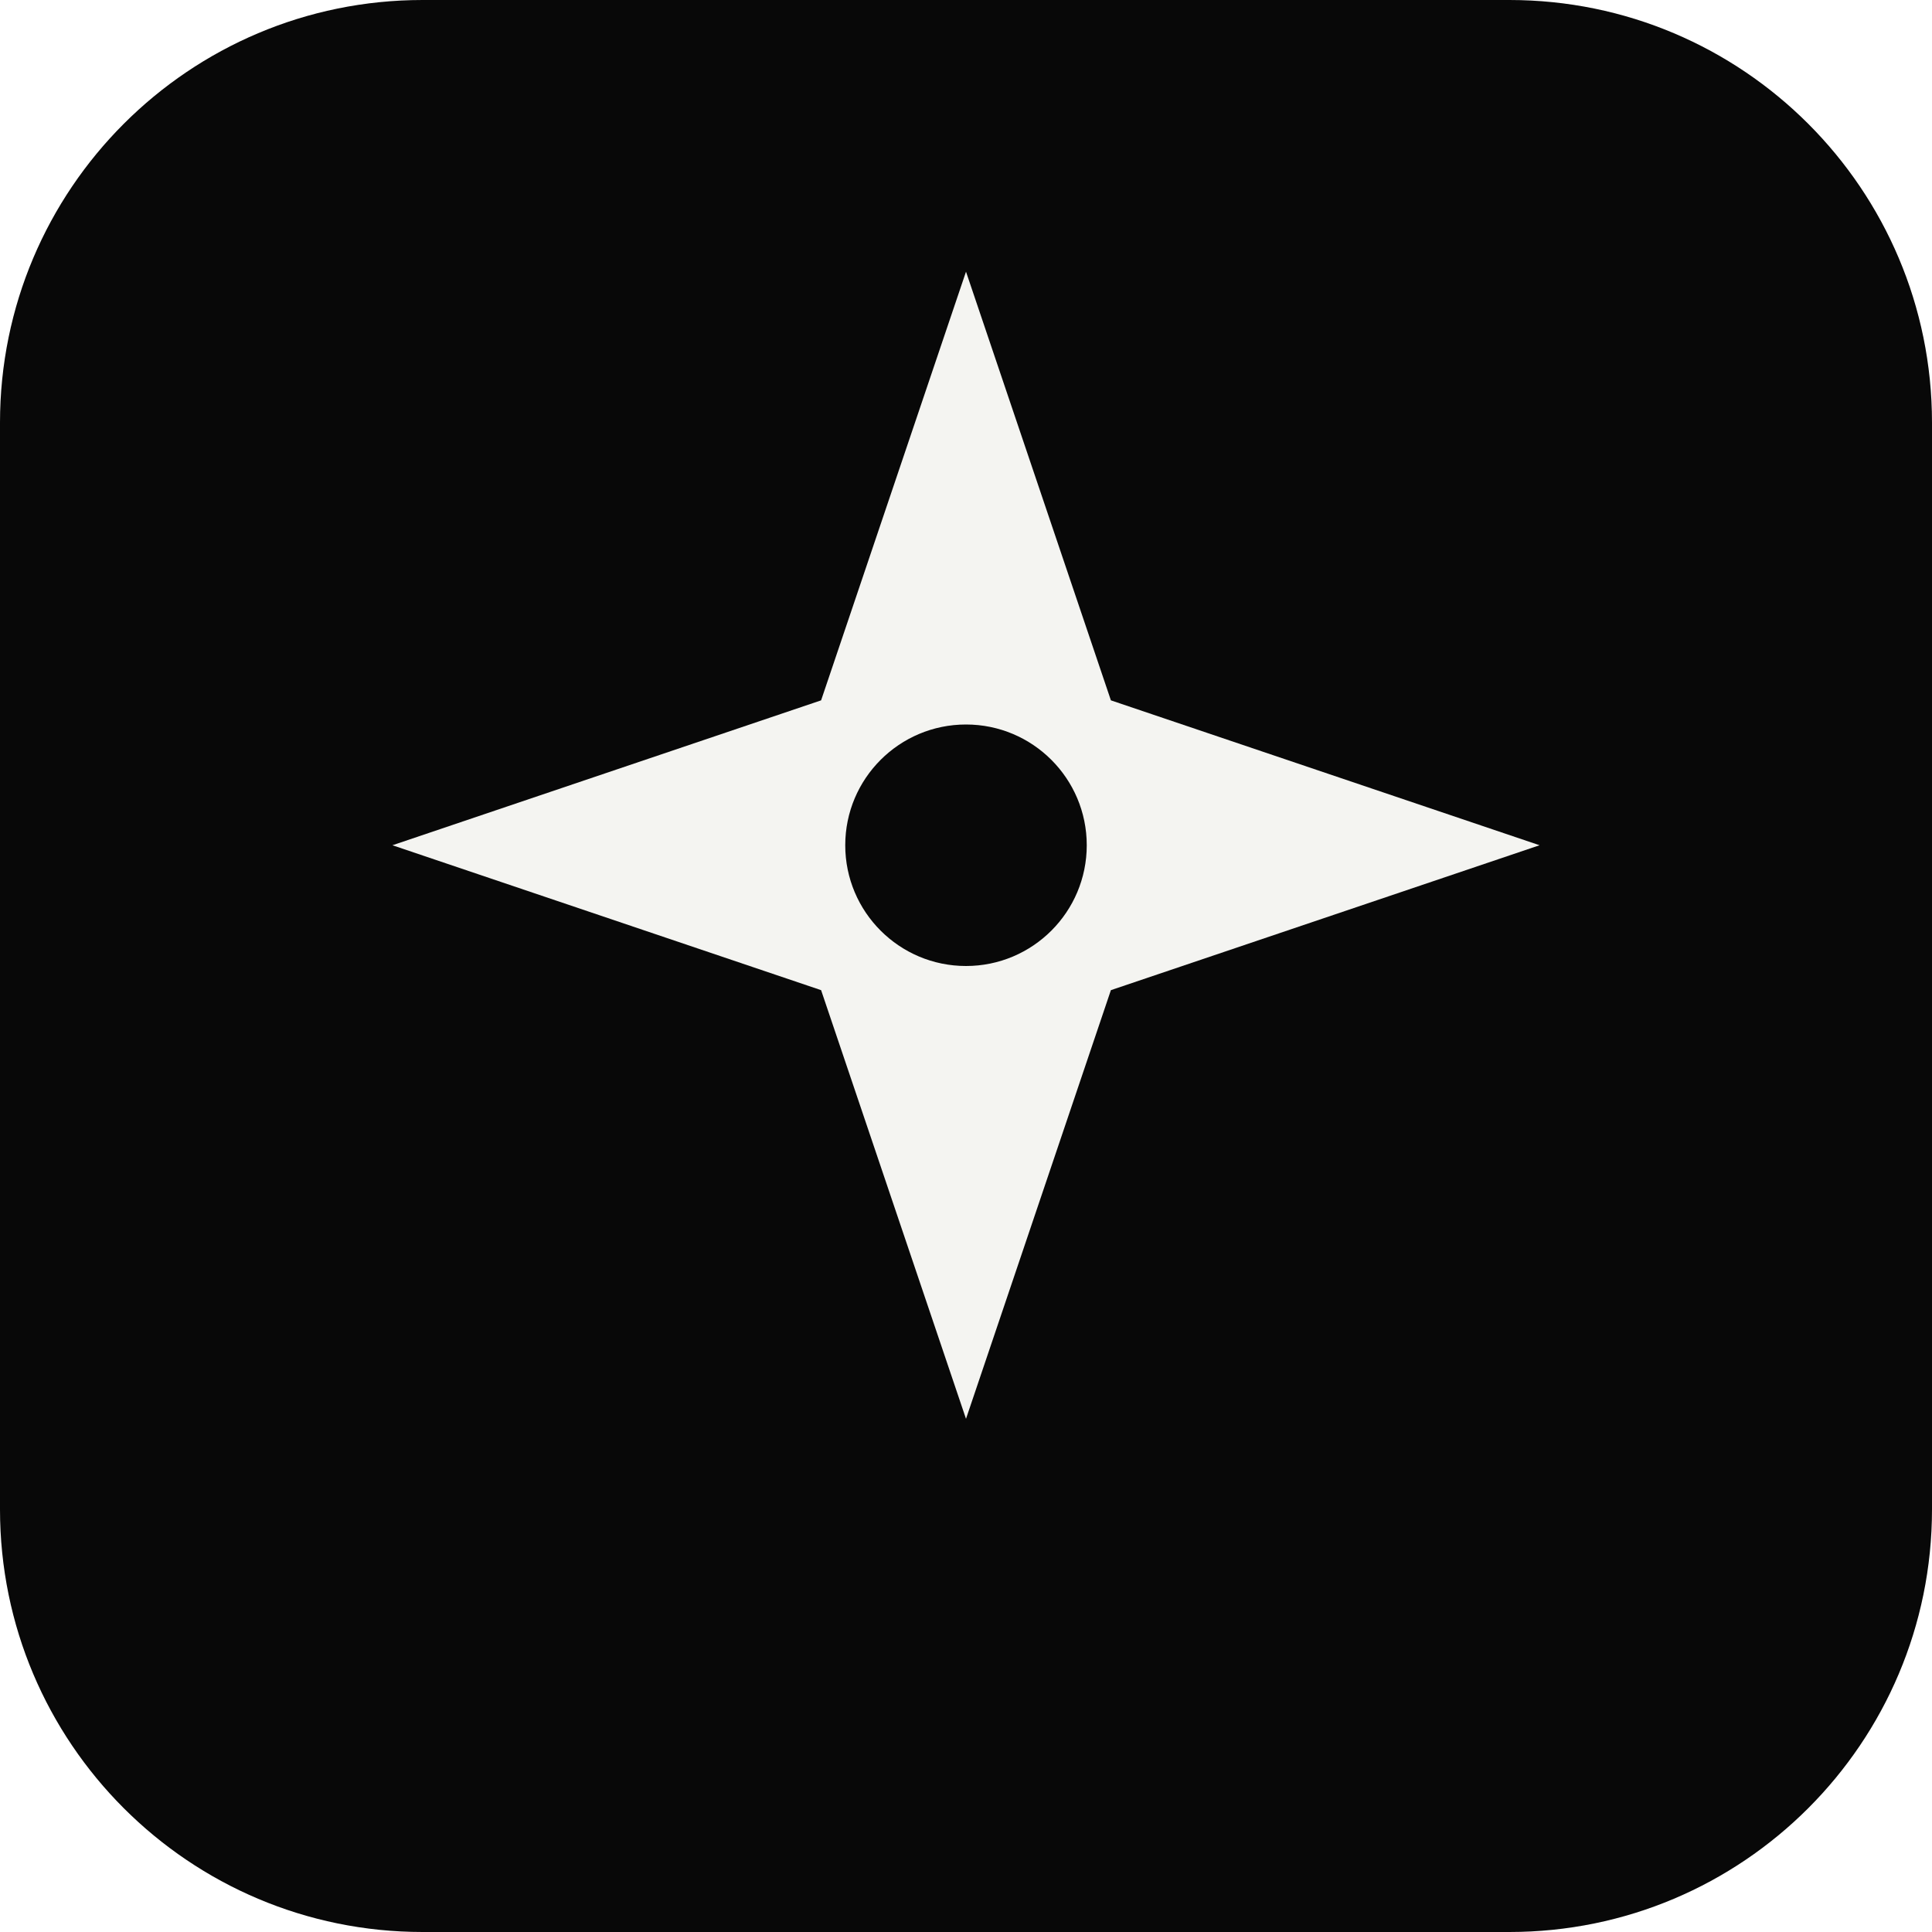
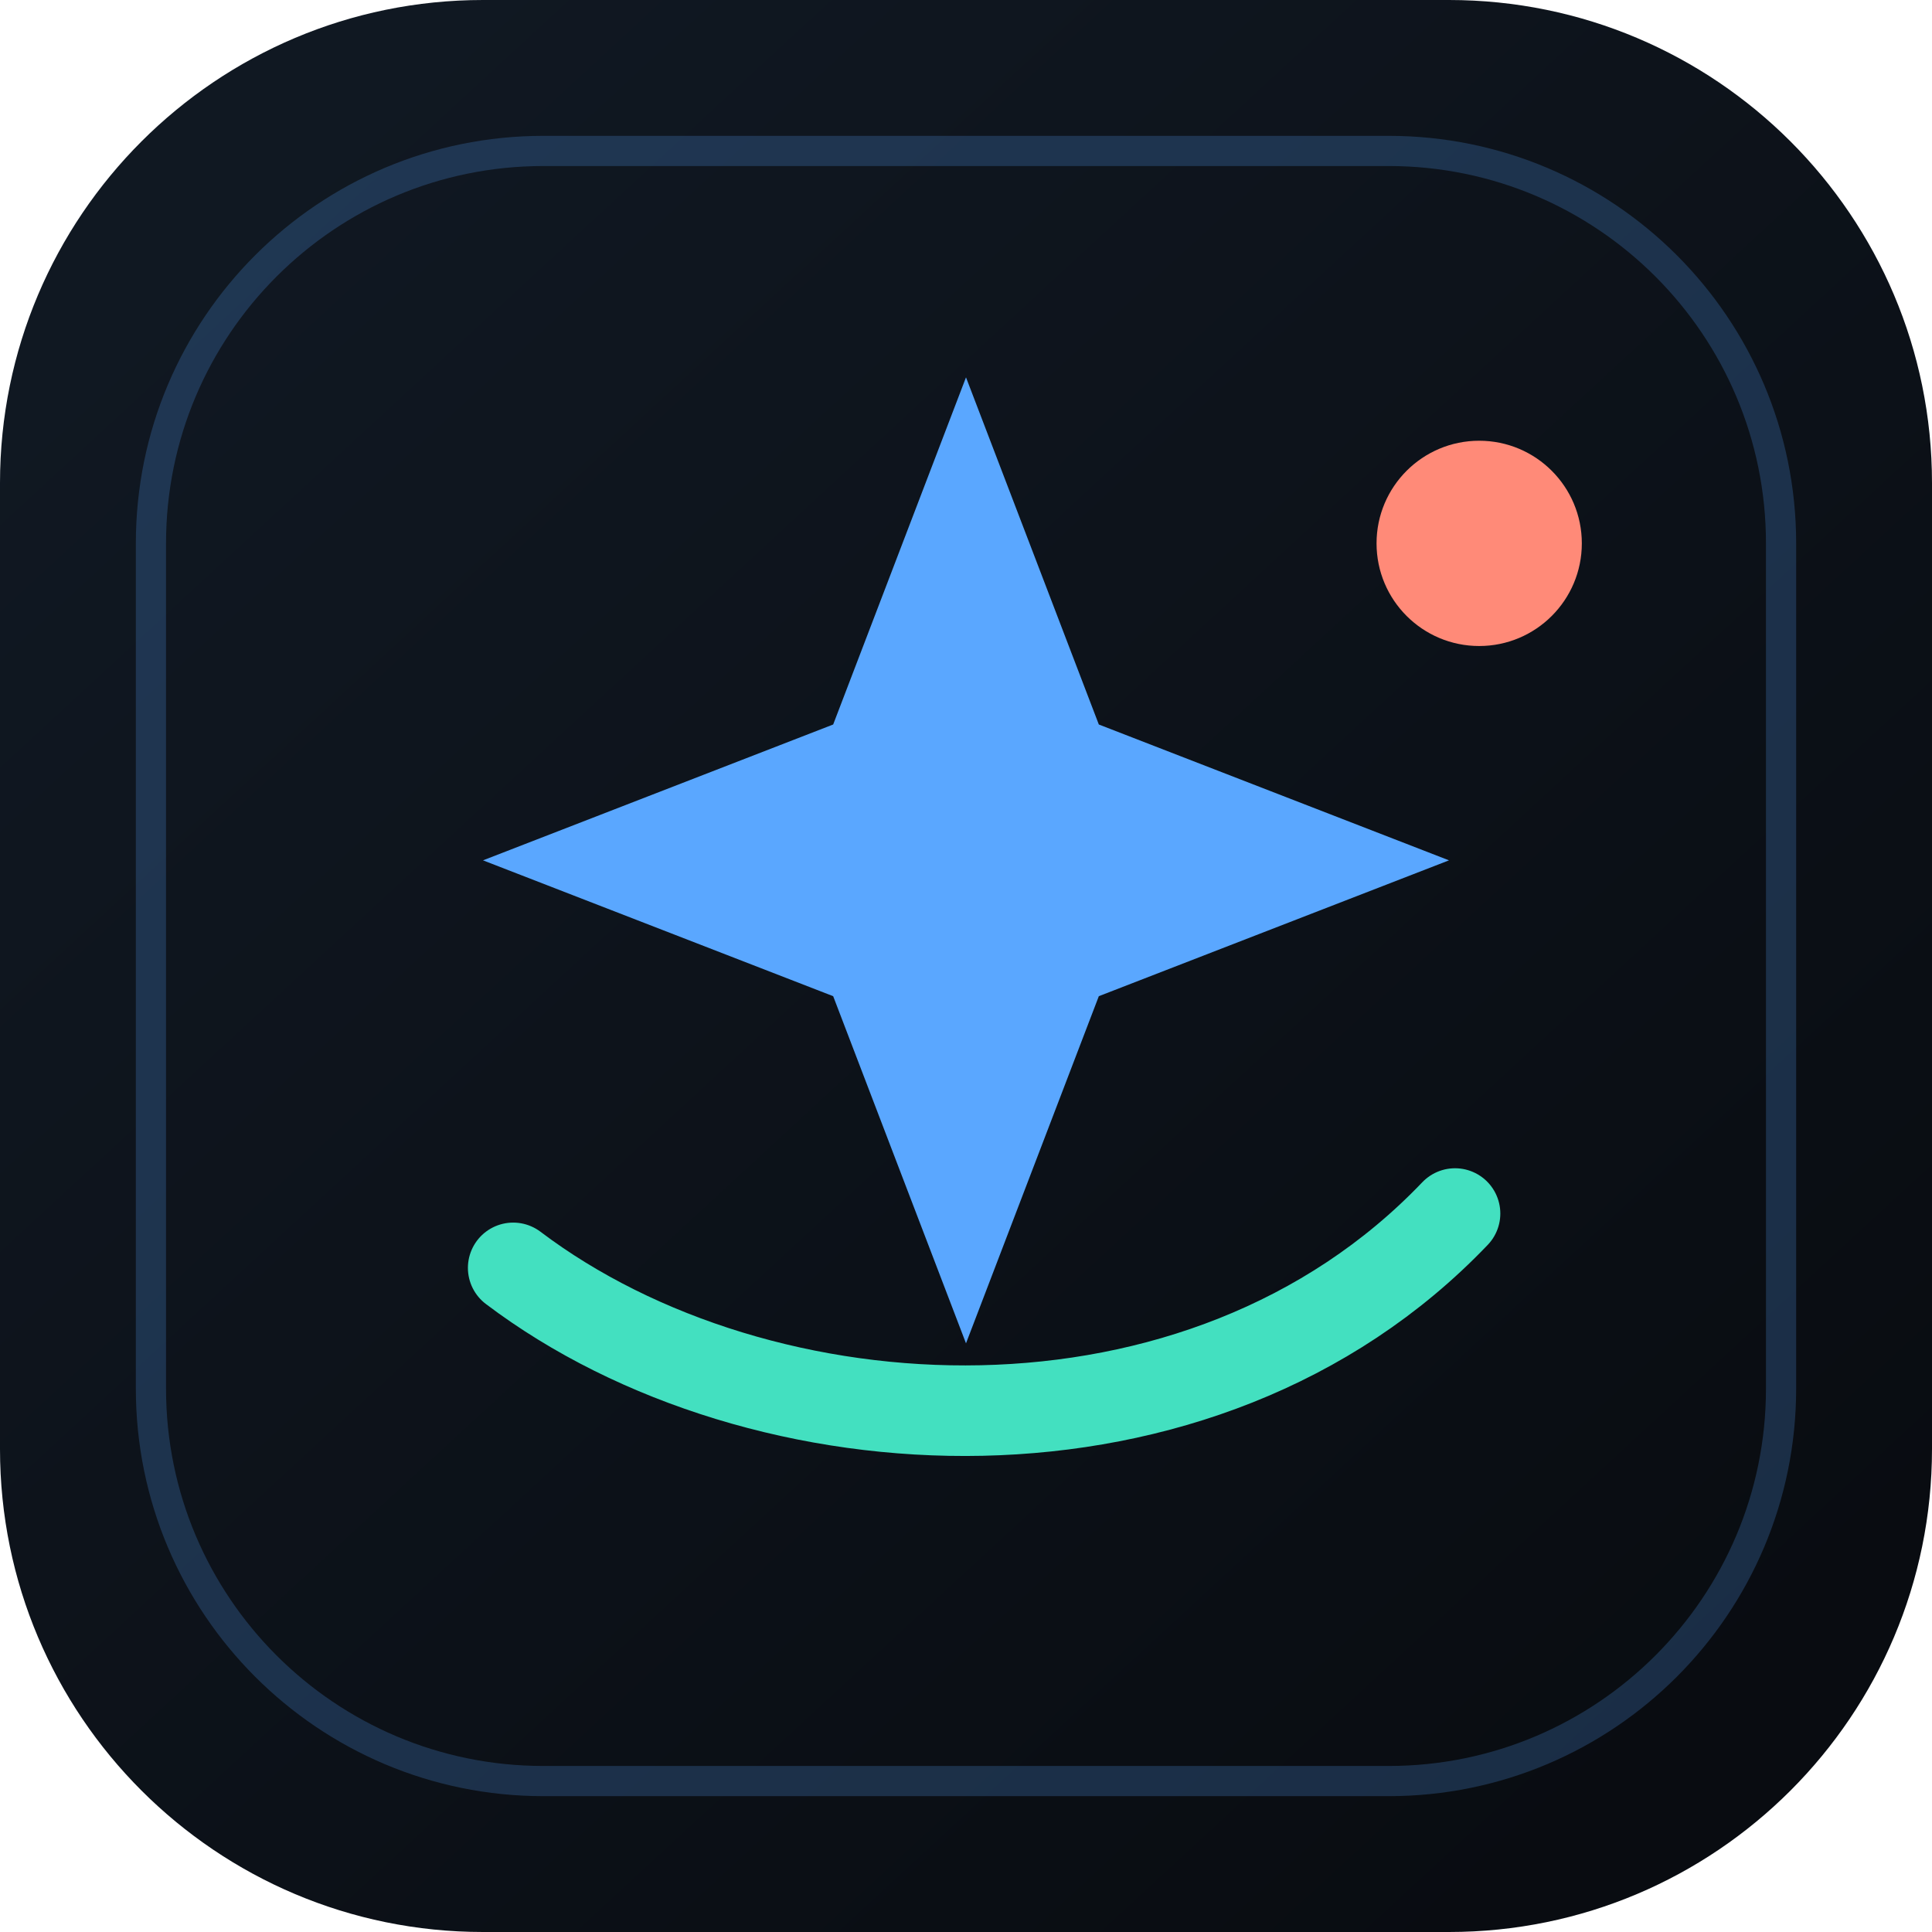
<svg xmlns="http://www.w3.org/2000/svg" viewBox="0 0 64 64" role="img" aria-label="Stellar AI">
-   <rect width="64" height="64" rx="14" fill="#080808" />
-   <path d="M32 9l4.8 14.2L51 28l-14.2 4.8L32 47l-4.8-14.2L13 28l14.2-4.8L32 9z" fill="#f4f4f1" />
-   <circle cx="32" cy="28" r="4" fill="#080808" />
+   <defs>
+     <linearGradient id="bg" x1="8" y1="6" x2="56" y2="58" gradientUnits="userSpaceOnUse">
+       <stop stop-color="#101822" />
+       <stop offset="1" stop-color="#090c11" />
+     </linearGradient>
+   </defs>
+   <rect width="64" height="64" rx="16" fill="url(#bg)" />
+   <rect x="5" y="5" width="54" height="54" rx="13" fill="none" stroke="#5AA7FF" stroke-opacity=".22" />
+   <path d="M32 12.5 36.4 24 48 28.5 36.4 33 32 44.5 27.6 33 16 28.5 27.6 24 32 12.5Z" fill="#5AA7FF" />
+   <path d="M17 42c8.2 6.2 22.8 7 31.2-1.8" fill="none" stroke="#43E0C0" stroke-width="3" stroke-linecap="round" />
+   <circle cx="49" cy="18" r="3.4" fill="#FF8A78" />
</svg>
